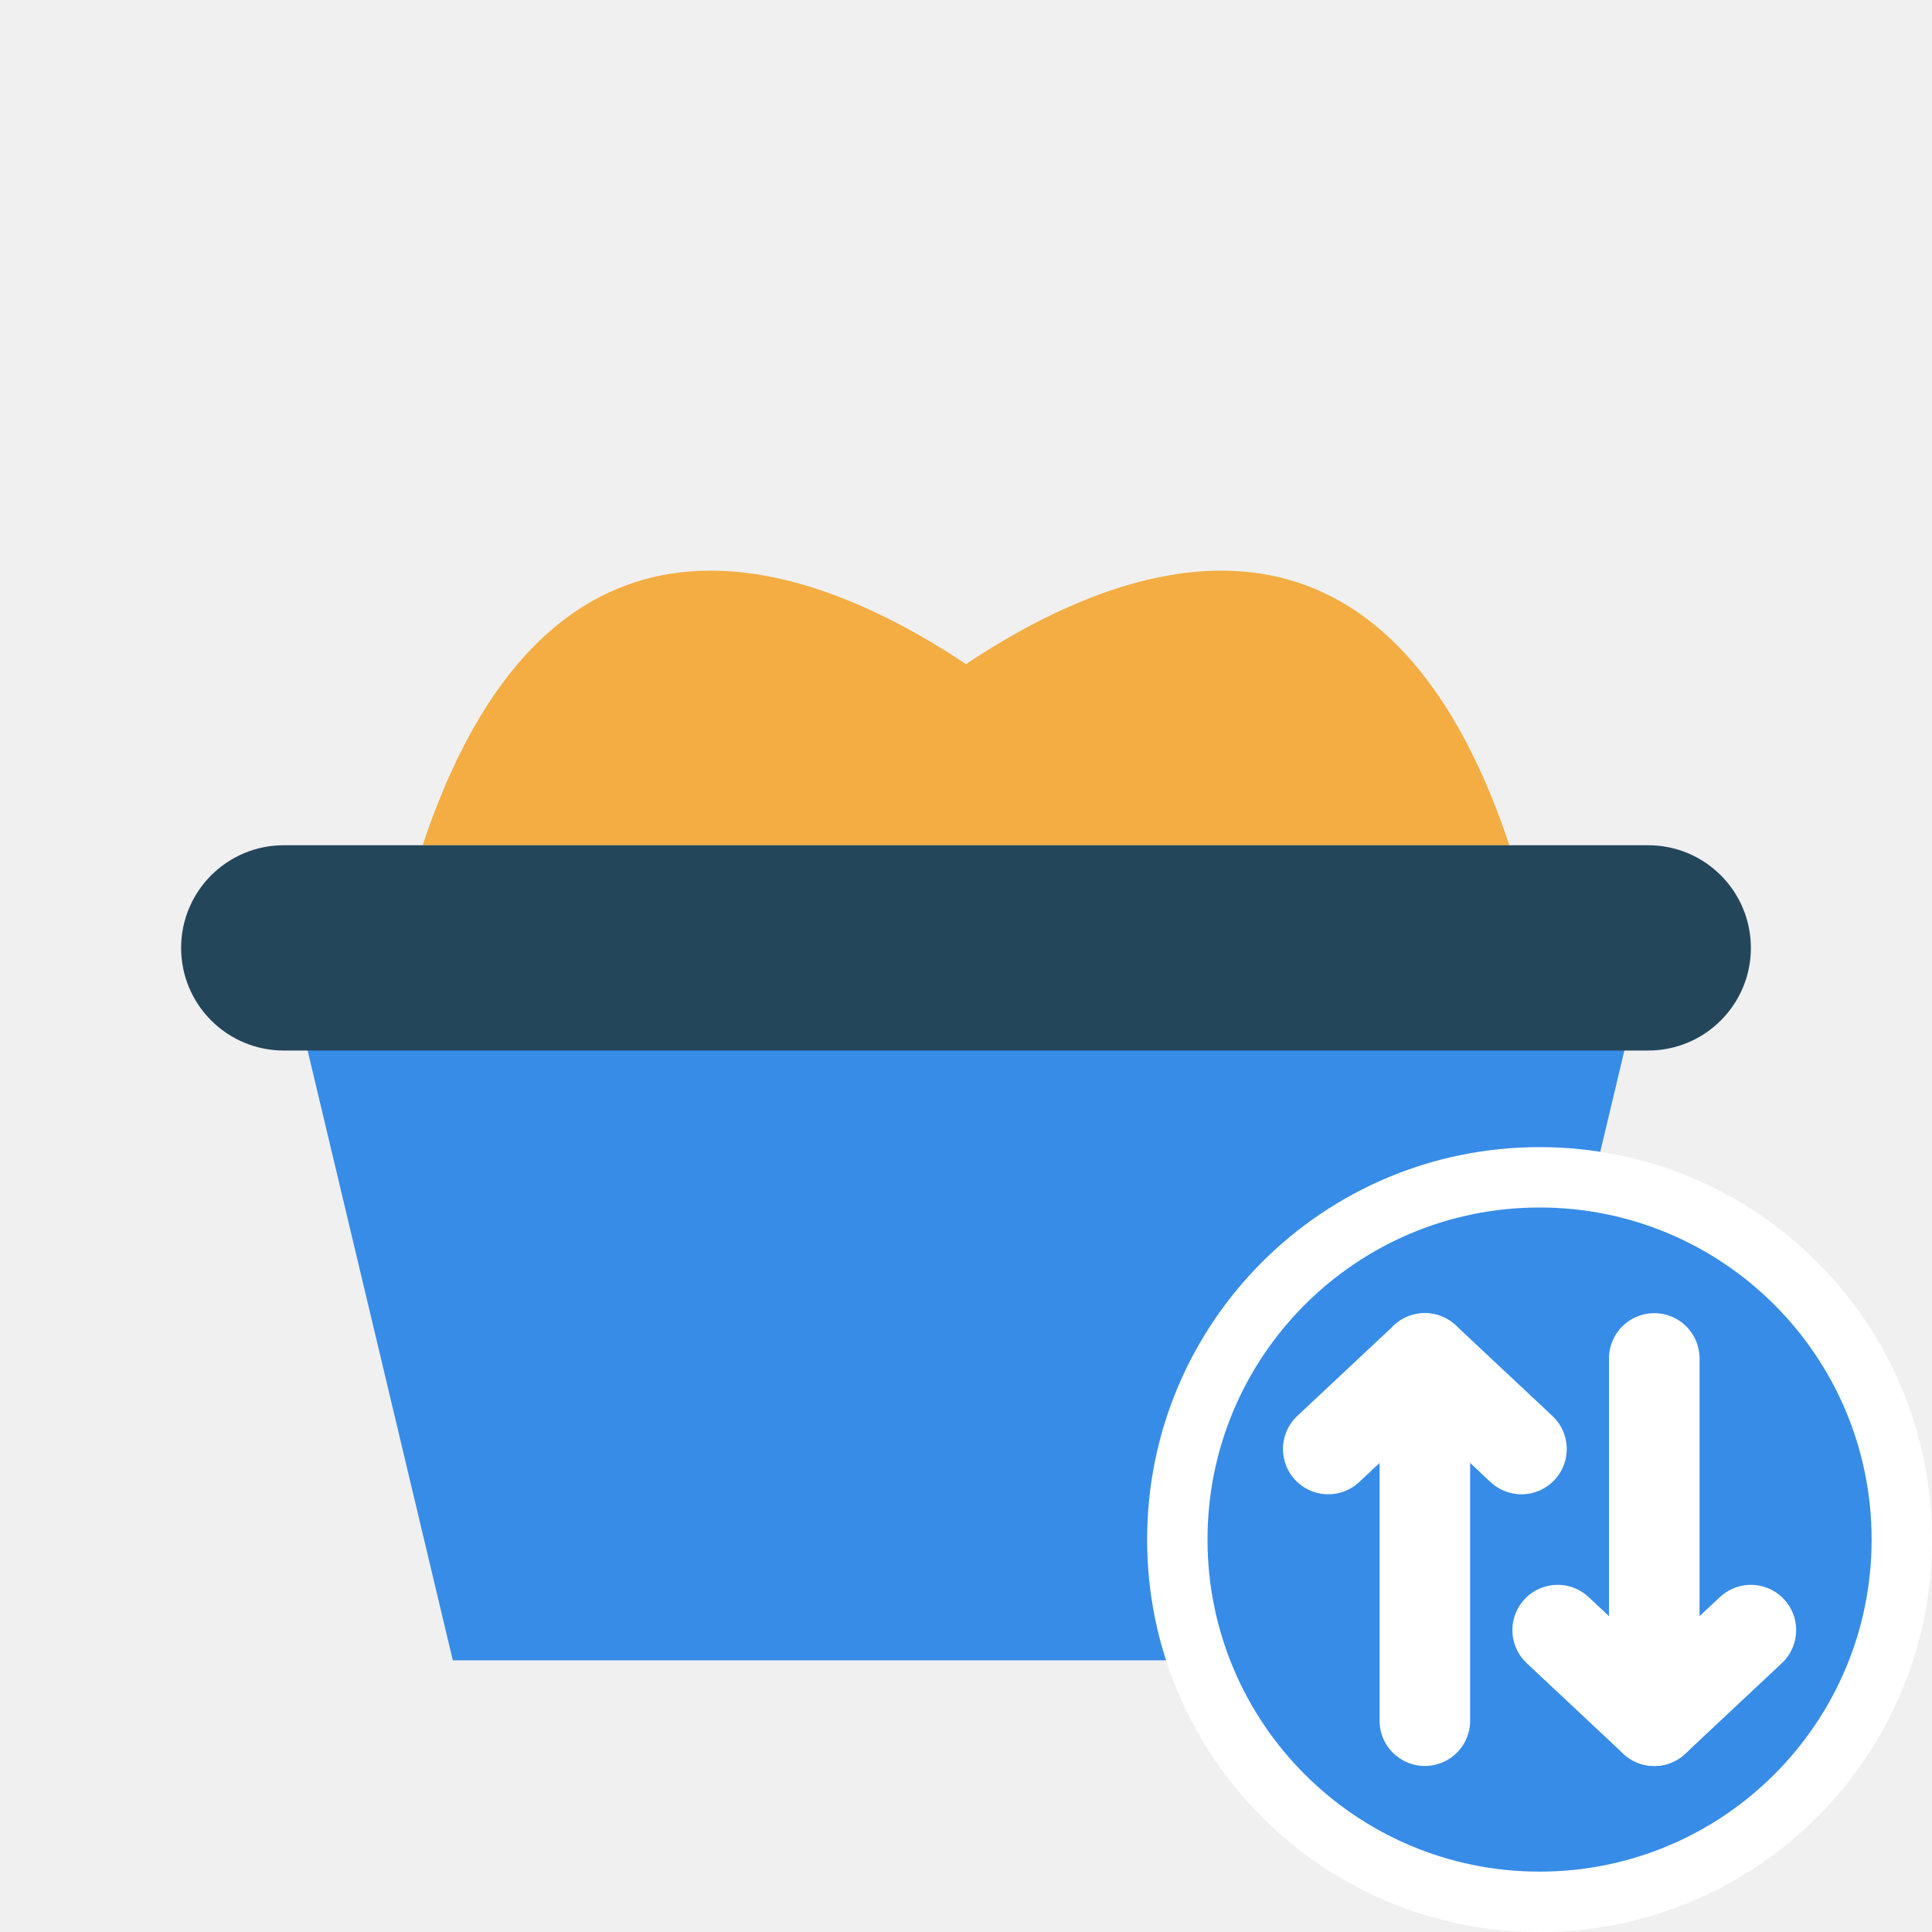
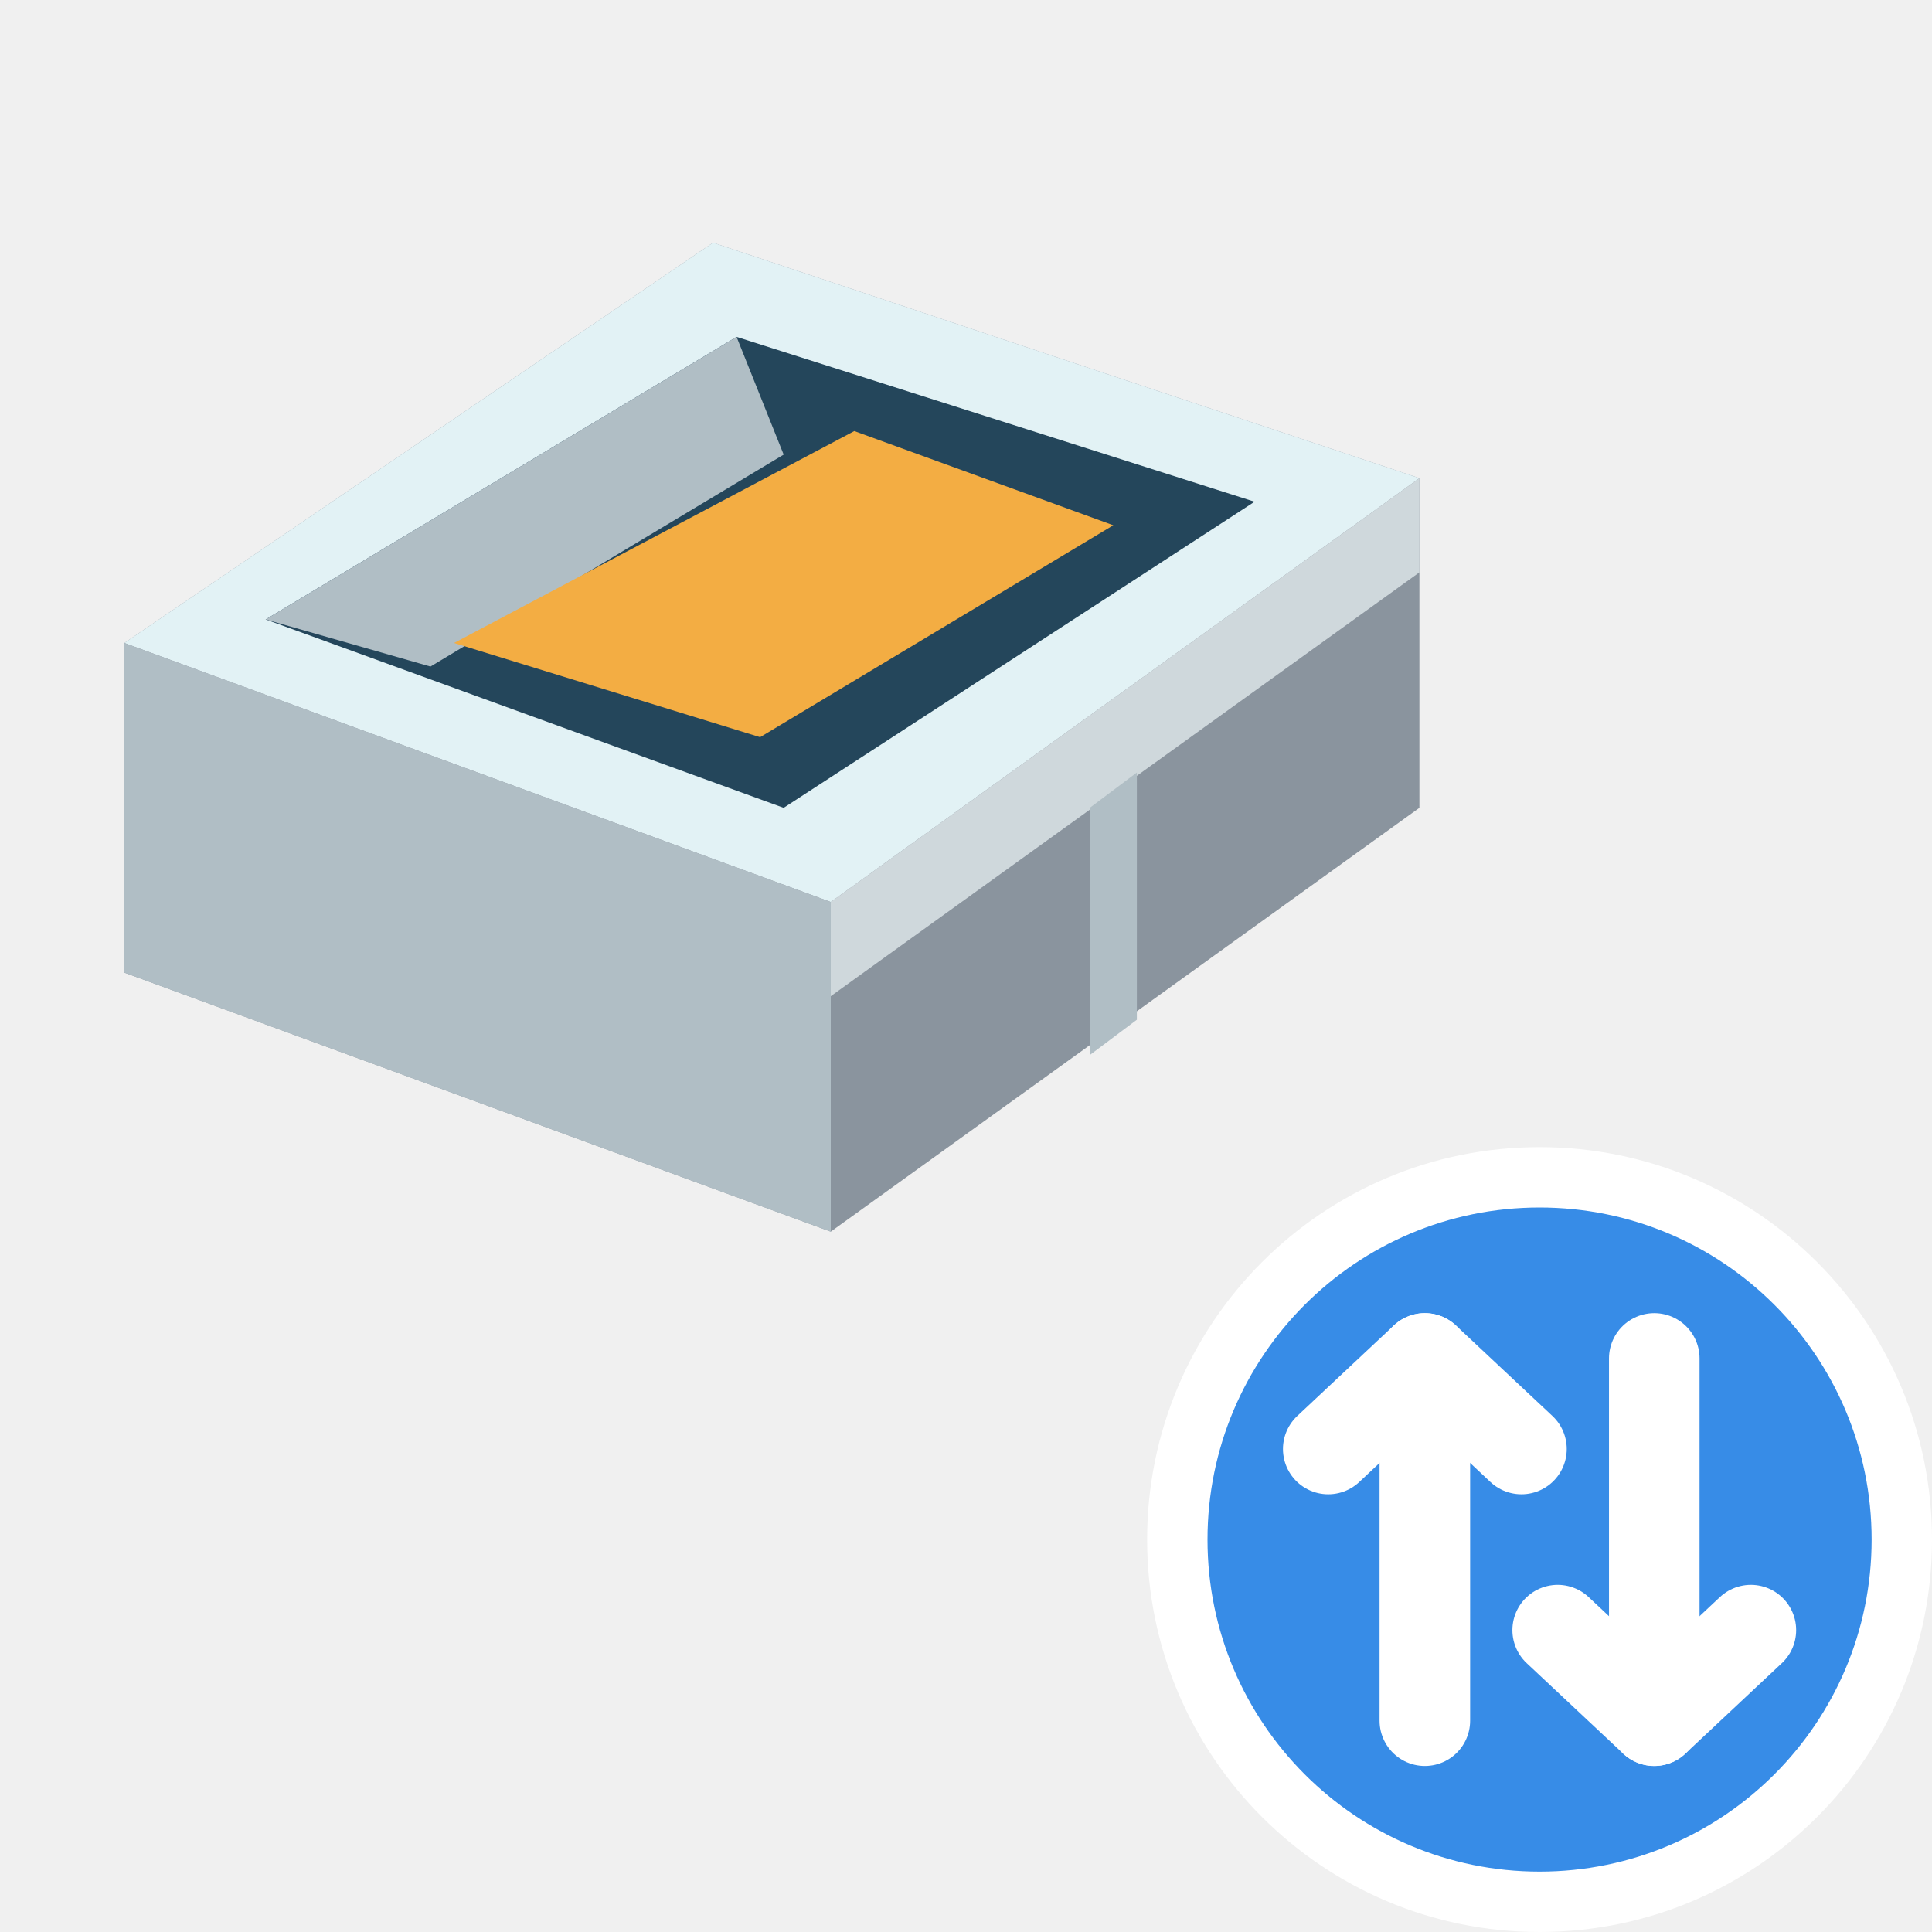
- <svg xmlns="http://www.w3.org/2000/svg" width="32" height="32" viewBox="0 0 32 32">
-   <path d="M7 14 C9 8 13 9 16 11 C19 9 23 8 25 14 Z" fill="#F3AD43" />
-   <polygon points="5,17 27,17 24.5,27.5 7.5,27.5" fill="#378CE7" />
-   <rect x="3" y="14" width="26" height="3.4" rx="1.7" fill="#24465B" />
-   <ellipse cx="25.5" cy="25.5" rx="6.5" ry="6.5" fill="#FFFFFF" />
-   <ellipse cx="25.5" cy="25.5" rx="5.5" ry="5.5" fill="#378CE7" />
-   <polyline points="23.6,28.5 23.6,22.5" fill="none" stroke="#FFFFFF" stroke-width="1.5" stroke-linecap="round" stroke-linejoin="round" />
-   <polyline points="22,24 23.6,22.5 25.2,24" fill="none" stroke="#FFFFFF" stroke-width="1.5" stroke-linecap="round" stroke-linejoin="round" />
-   <polyline points="27.4,22.5 27.4,28.5" fill="none" stroke="#FFFFFF" stroke-width="1.5" stroke-linecap="round" stroke-linejoin="round" />
-   <polyline points="25.8,27 27.4,28.5 29,27" fill="none" stroke="#FFFFFF" stroke-width="1.5" stroke-linecap="round" stroke-linejoin="round" />
+ <svg xmlns="http://www.w3.org/2000/svg" width="32" height="32" viewBox="0 0 64 64" role="img" aria-labelledby="title">
+   <g transform="translate(1 -6) scale(.78)">
+     <path d="M4 35L29 18L59 28V42L34 60L4 49Z" fill="#8A949E" />
+     <path d="M4 35L29 18L59 28L34 46Z" fill="#E2F2F5" />
+     <path d="M10 34L30 22L52 29L32 42Z" fill="#24465B" />
+     <path d="M10 34L30 22L32 27L17 36Z" fill="#B0BEC5" />
+     <path d="M18 35L35 26L46 30L31 39Z" fill="#F3AD43" />
+     <path d="M4 35L34 46V60L4 49Z" fill="#B0BEC5" />
+     <path d="M34 46L59 28V32L34 50Z" fill="#CFD8DC" />
+     <path d="M45 42L47 40.5V51L45 52.5Z" fill="#B0BEC5" />
+   </g>
+   <g transform="scale(2)">
+     <ellipse cx="25.5" cy="25.5" rx="6.5" ry="6.5" fill="#FFFFFF" />
+     <ellipse cx="25.5" cy="25.5" rx="5.5" ry="5.5" fill="#378CE7" />
+     <polyline points="23.6,28.5 23.6,22.5" fill="none" stroke="#FFFFFF" stroke-width="1.5" stroke-linecap="round" stroke-linejoin="round" />
+     <polyline points="22,24 23.6,22.5 25.2,24" fill="none" stroke="#FFFFFF" stroke-width="1.5" stroke-linecap="round" stroke-linejoin="round" />
+     <polyline points="27.4,22.5 27.4,28.5" fill="none" stroke="#FFFFFF" stroke-width="1.5" stroke-linecap="round" stroke-linejoin="round" />
+     <polyline points="25.8,27 27.4,28.5 29,27" fill="none" stroke="#FFFFFF" stroke-width="1.5" stroke-linecap="round" stroke-linejoin="round" />
+   </g>
</svg>
